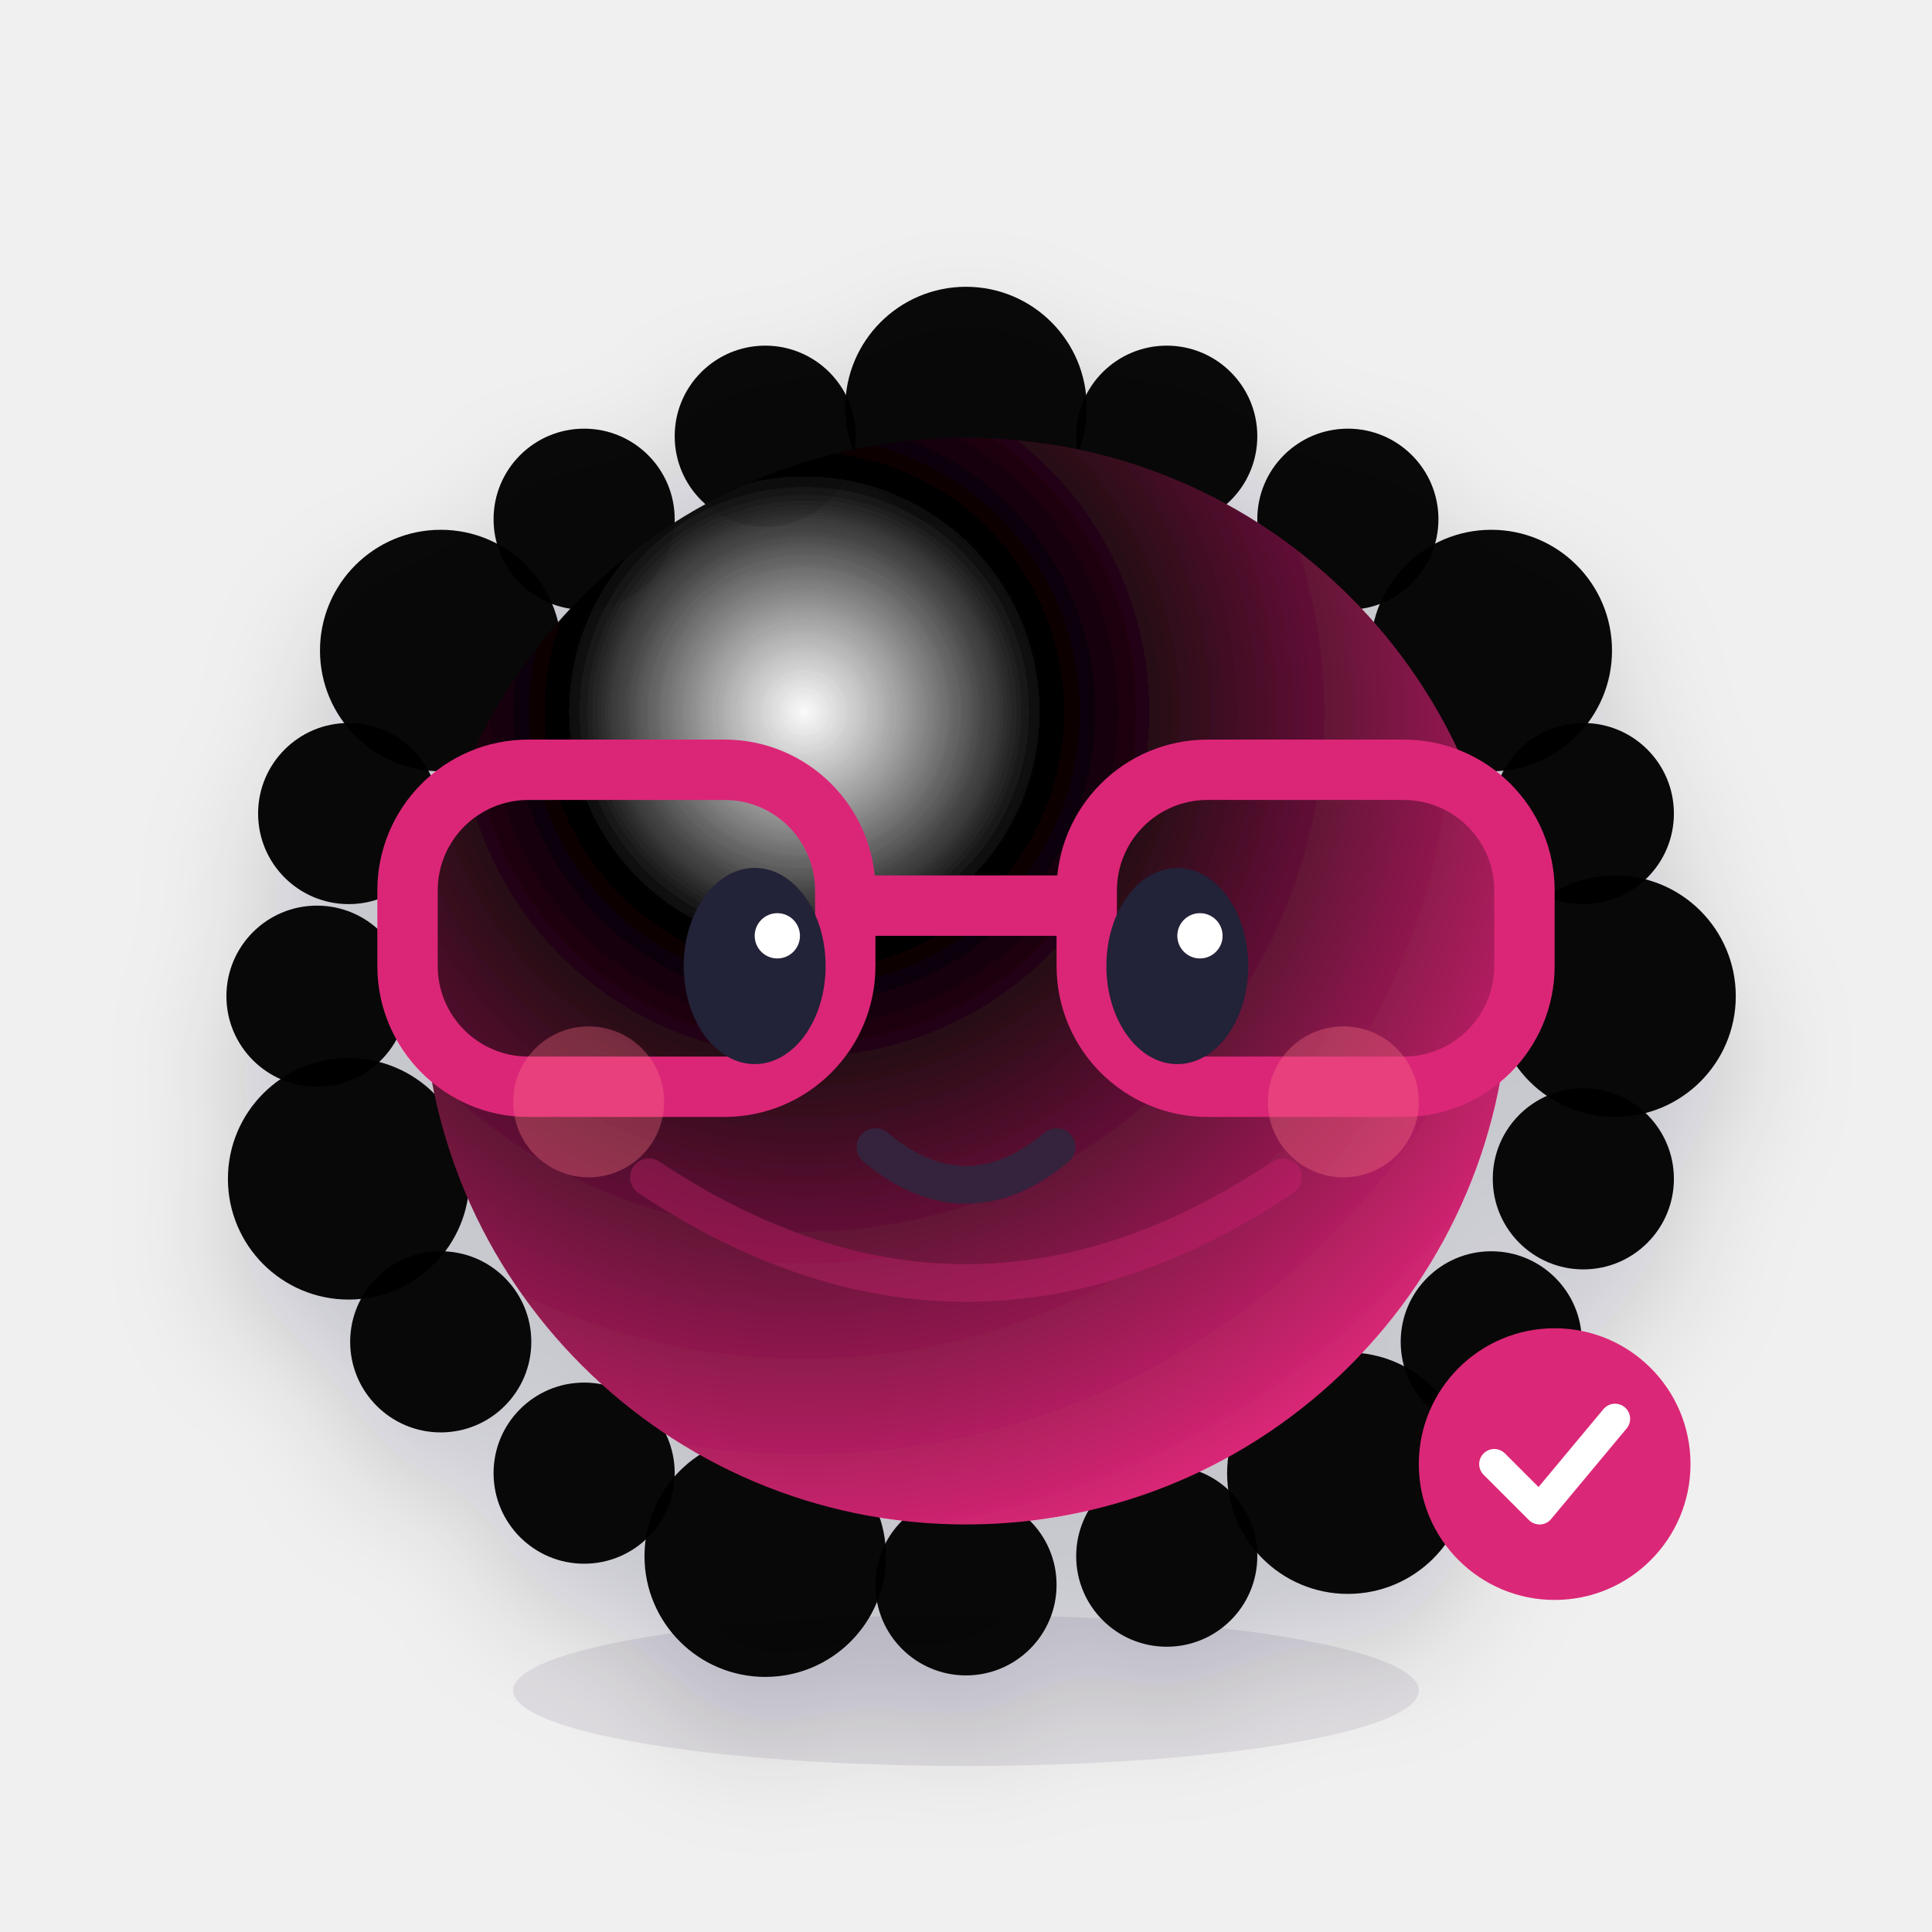
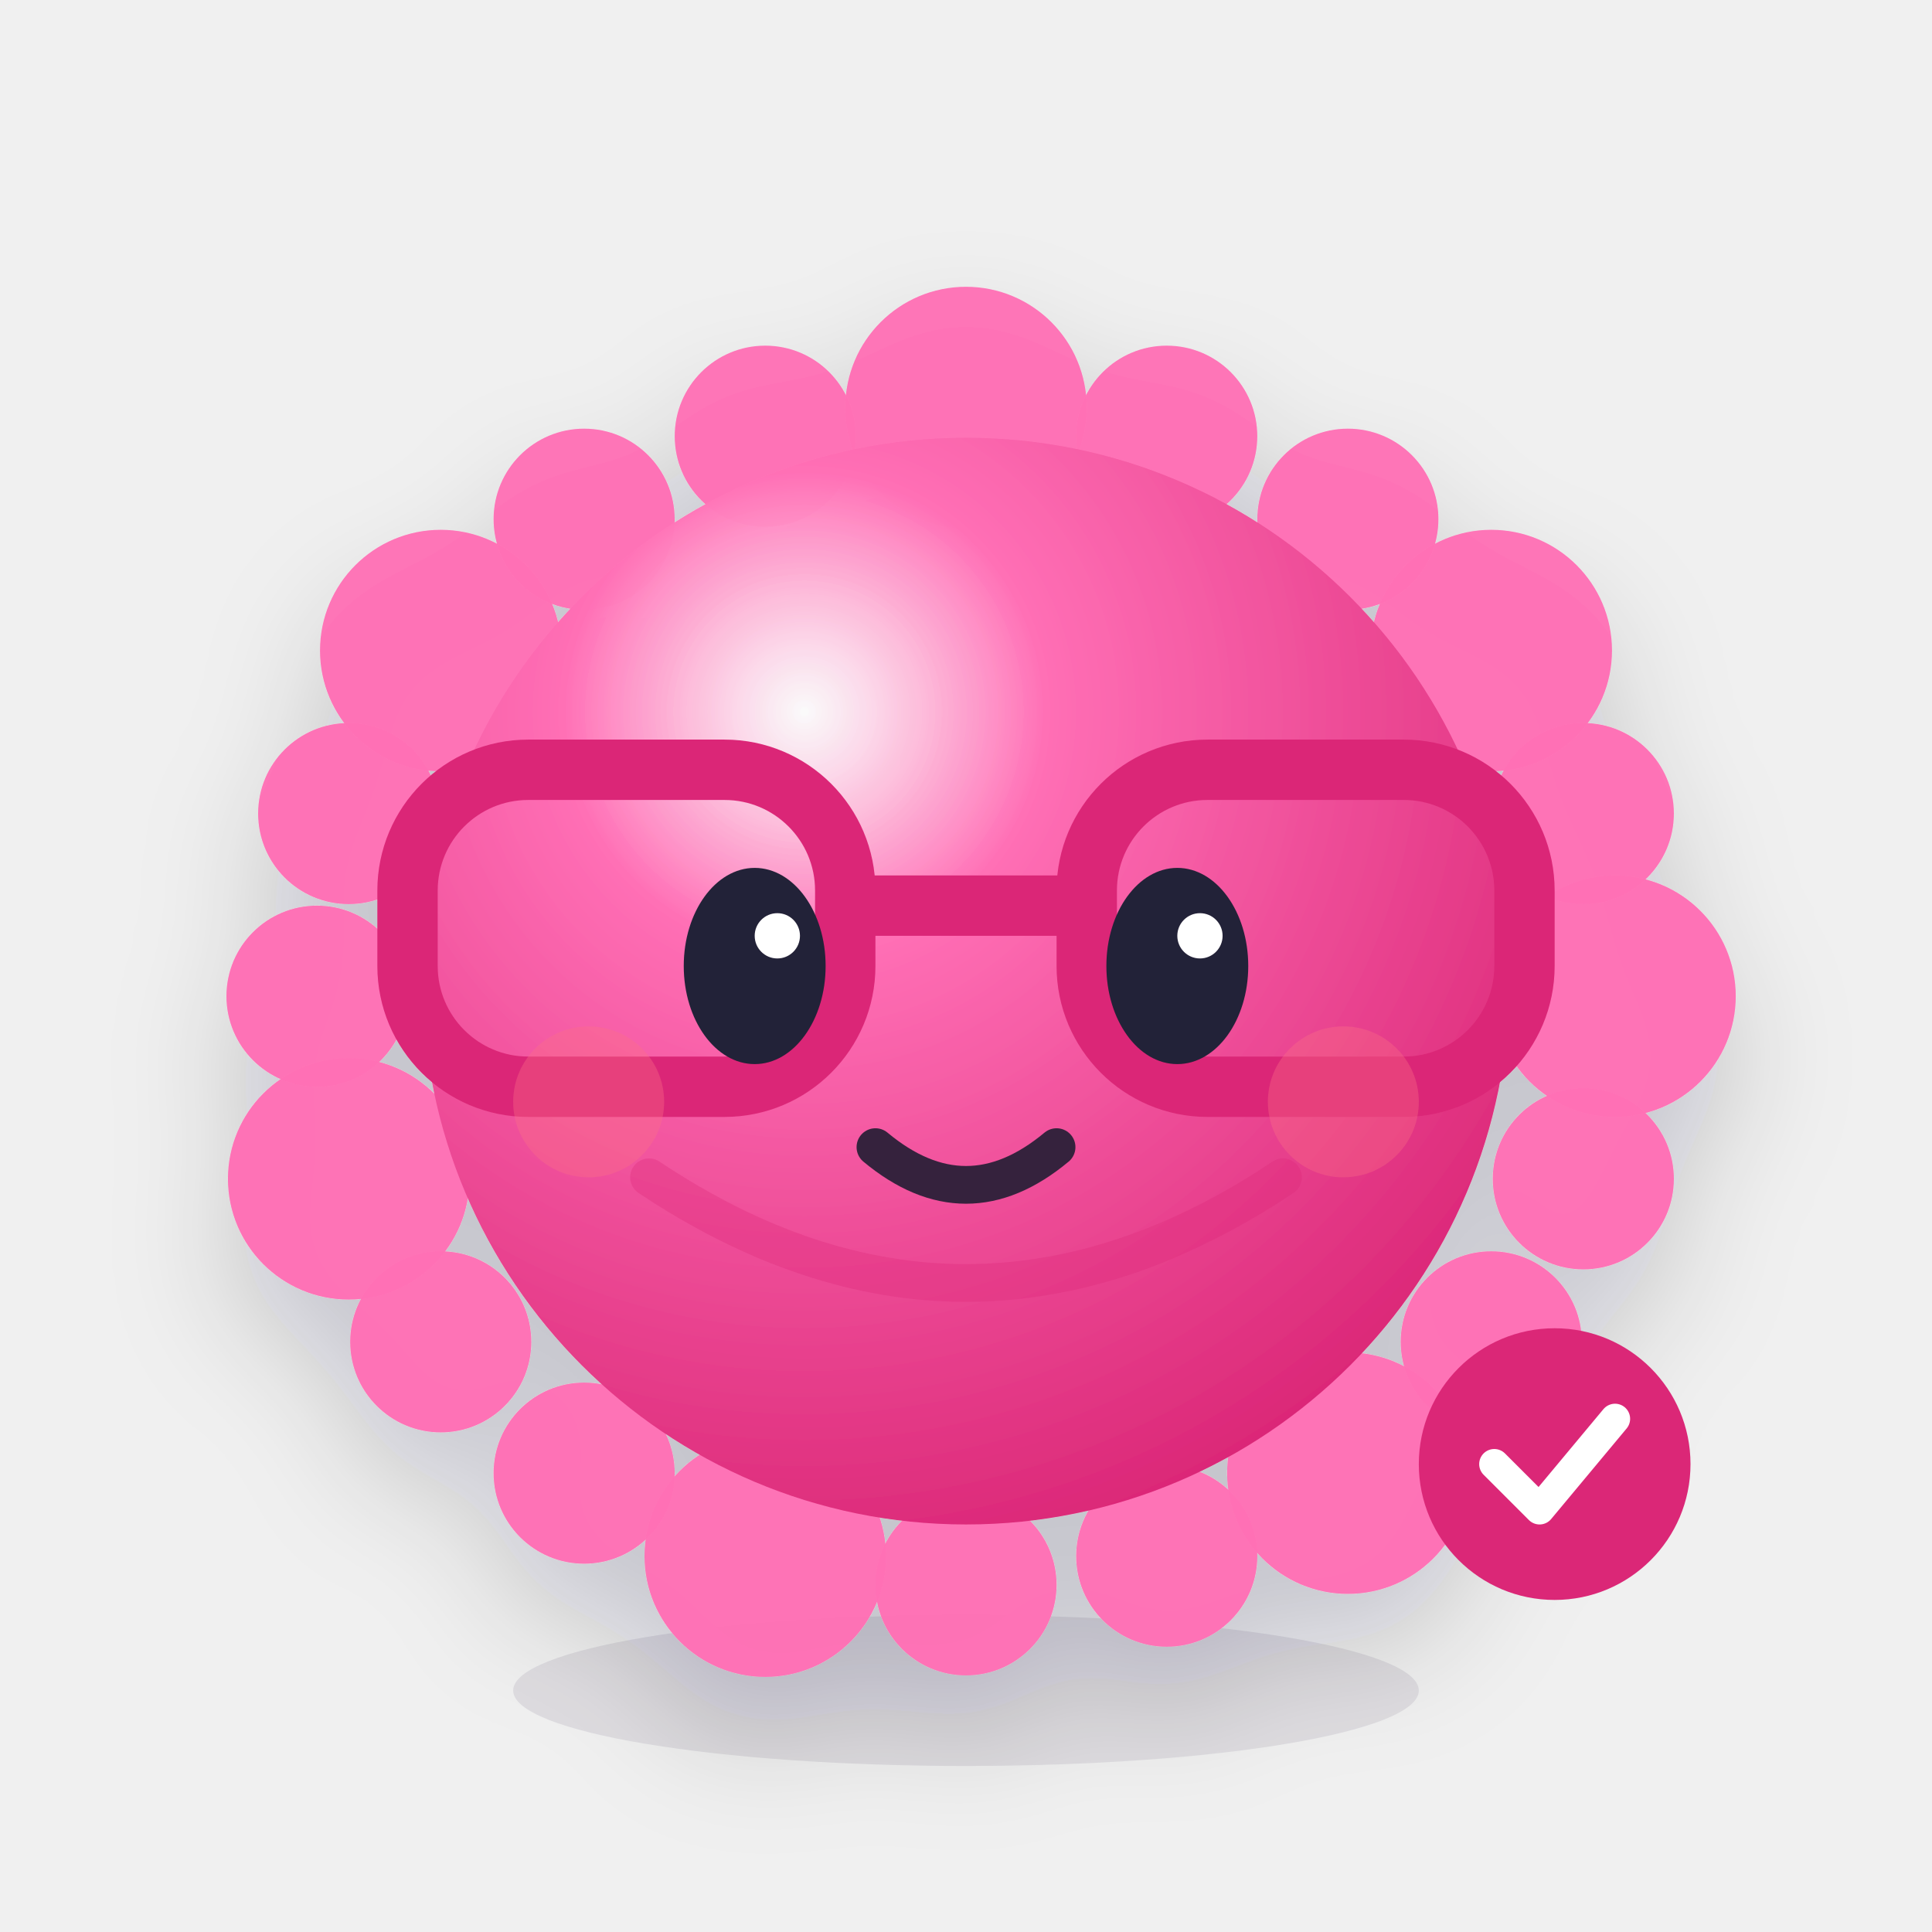
<svg xmlns="http://www.w3.org/2000/svg" viewBox="0 0 128 128" role="img" aria-labelledby="title desc">
  <defs>
    <radialGradient id="fur" cx="35%" cy="25%" r="80%">
      <stop offset="0" stop-color="#ffffff" stop-opacity=".85" />
-       <stop offset=".28" stop-color="ff6fb5" />
+       <stop offset=".28" stop-color="#ff6fb5" />
      <stop offset="1" stop-color="#db2777" />
    </radialGradient>
    <filter id="shadow" x="-30%" y="-30%" width="160%" height="170%">
      <feDropShadow dx="0" dy="4" stdDeviation="4" flood-color="#1b1630" flood-opacity=".18" />
    </filter>
  </defs>
  <ellipse cx="64" cy="112" rx="30" ry="5" fill="#51476a" opacity=".12" />
  <g filter="url(#shadow)">
-     <circle cx="107.0" cy="66.0" r="8" fill="ff6fb5" opacity=".96" />
-     <circle cx="104.9" cy="78.1" r="6" fill="ff6fb5" opacity=".96" />
-     <circle cx="98.8" cy="88.9" r="6" fill="ff6fb5" opacity=".96" />
-     <circle cx="89.3" cy="97.6" r="8" fill="ff6fb5" opacity=".96" />
-     <circle cx="77.3" cy="103.1" r="6" fill="ff6fb5" opacity=".96" />
-     <circle cx="64.0" cy="105.0" r="6" fill="ff6fb5" opacity=".96" />
-     <circle cx="50.7" cy="103.1" r="8" fill="ff6fb5" opacity=".96" />
-     <circle cx="38.7" cy="97.6" r="6" fill="ff6fb5" opacity=".96" />
-     <circle cx="29.2" cy="88.9" r="6" fill="ff6fb5" opacity=".96" />
-     <circle cx="23.1" cy="78.1" r="8" fill="ff6fb5" opacity=".96" />
-     <circle cx="21.0" cy="66.0" r="6" fill="ff6fb5" opacity=".96" />
-     <circle cx="23.1" cy="53.9" r="6" fill="ff6fb5" opacity=".96" />
-     <circle cx="29.2" cy="43.1" r="8" fill="ff6fb5" opacity=".96" />
-     <circle cx="38.7" cy="34.4" r="6" fill="ff6fb5" opacity=".96" />
-     <circle cx="50.7" cy="28.9" r="6" fill="ff6fb5" opacity=".96" />
-     <circle cx="64.0" cy="27.0" r="8" fill="ff6fb5" opacity=".96" />
-     <circle cx="77.3" cy="28.9" r="6" fill="ff6fb5" opacity=".96" />
-     <circle cx="89.3" cy="34.4" r="6" fill="ff6fb5" opacity=".96" />
-     <circle cx="98.8" cy="43.1" r="8" fill="ff6fb5" opacity=".96" />
-     <circle cx="104.9" cy="53.9" r="6" fill="ff6fb5" opacity=".96" />
+     <circle cx="107.0" cy="66.0" r="8" fill="#ff6fb5" opacity=".96" />
+     <circle cx="104.9" cy="78.1" r="6" fill="#ff6fb5" opacity=".96" />
+     <circle cx="98.8" cy="88.9" r="6" fill="#ff6fb5" opacity=".96" />
+     <circle cx="89.3" cy="97.6" r="8" fill="#ff6fb5" opacity=".96" />
+     <circle cx="77.3" cy="103.1" r="6" fill="#ff6fb5" opacity=".96" />
+     <circle cx="64.0" cy="105.0" r="6" fill="#ff6fb5" opacity=".96" />
+     <circle cx="50.7" cy="103.1" r="8" fill="#ff6fb5" opacity=".96" />
+     <circle cx="38.7" cy="97.6" r="6" fill="#ff6fb5" opacity=".96" />
+     <circle cx="29.2" cy="88.9" r="6" fill="#ff6fb5" opacity=".96" />
+     <circle cx="23.1" cy="78.1" r="8" fill="#ff6fb5" opacity=".96" />
+     <circle cx="21.0" cy="66.0" r="6" fill="#ff6fb5" opacity=".96" />
+     <circle cx="23.1" cy="53.9" r="6" fill="#ff6fb5" opacity=".96" />
+     <circle cx="29.2" cy="43.1" r="8" fill="#ff6fb5" opacity=".96" />
+     <circle cx="38.7" cy="34.4" r="6" fill="#ff6fb5" opacity=".96" />
+     <circle cx="50.7" cy="28.9" r="6" fill="#ff6fb5" opacity=".96" />
+     <circle cx="64.0" cy="27.0" r="8" fill="#ff6fb5" opacity=".96" />
+     <circle cx="77.3" cy="28.9" r="6" fill="#ff6fb5" opacity=".96" />
+     <circle cx="89.3" cy="34.4" r="6" fill="#ff6fb5" opacity=".96" />
+     <circle cx="98.8" cy="43.1" r="8" fill="#ff6fb5" opacity=".96" />
+     <circle cx="104.9" cy="53.9" r="6" fill="#ff6fb5" opacity=".96" />
    <circle cx="64" cy="65" r="36" fill="url(#fur)" />
    <path d="M43 78Q64 92 85 78" fill="none" stroke="#db2777" stroke-width="2.5" opacity=".32" stroke-linecap="round" />
    <g fill="none" stroke="#db2777" stroke-width="4">
      <rect x="27" y="51" width="29" height="21" rx="8" />
      <rect x="72" y="51" width="29" height="21" rx="8" />
      <path d="M56 60h16" />
    </g>
    <ellipse cx="50" cy="64" rx="4.7" ry="6.5" fill="#242137" />
    <ellipse cx="78" cy="64" rx="4.7" ry="6.5" fill="#242137" />
    <circle cx="51.5" cy="62" r="1.5" fill="#fff" />
    <circle cx="79.5" cy="62" r="1.5" fill="#fff" />
    <path d="M58 76Q64 81 70 76" fill="none" stroke="#35233c" stroke-width="2.5" stroke-linecap="round" />
    <circle cx="39" cy="73" r="5" fill="#fb7185" opacity=".35" />
    <circle cx="89" cy="73" r="5" fill="#fb7185" opacity=".35" />
  </g>
  <circle cx="103" cy="97" r="9" fill="#db2777" />
  <path d="M99 97l3 3 5-6" fill="none" stroke="#fff" stroke-width="2" stroke-linecap="round" stroke-linejoin="round" />
</svg>
